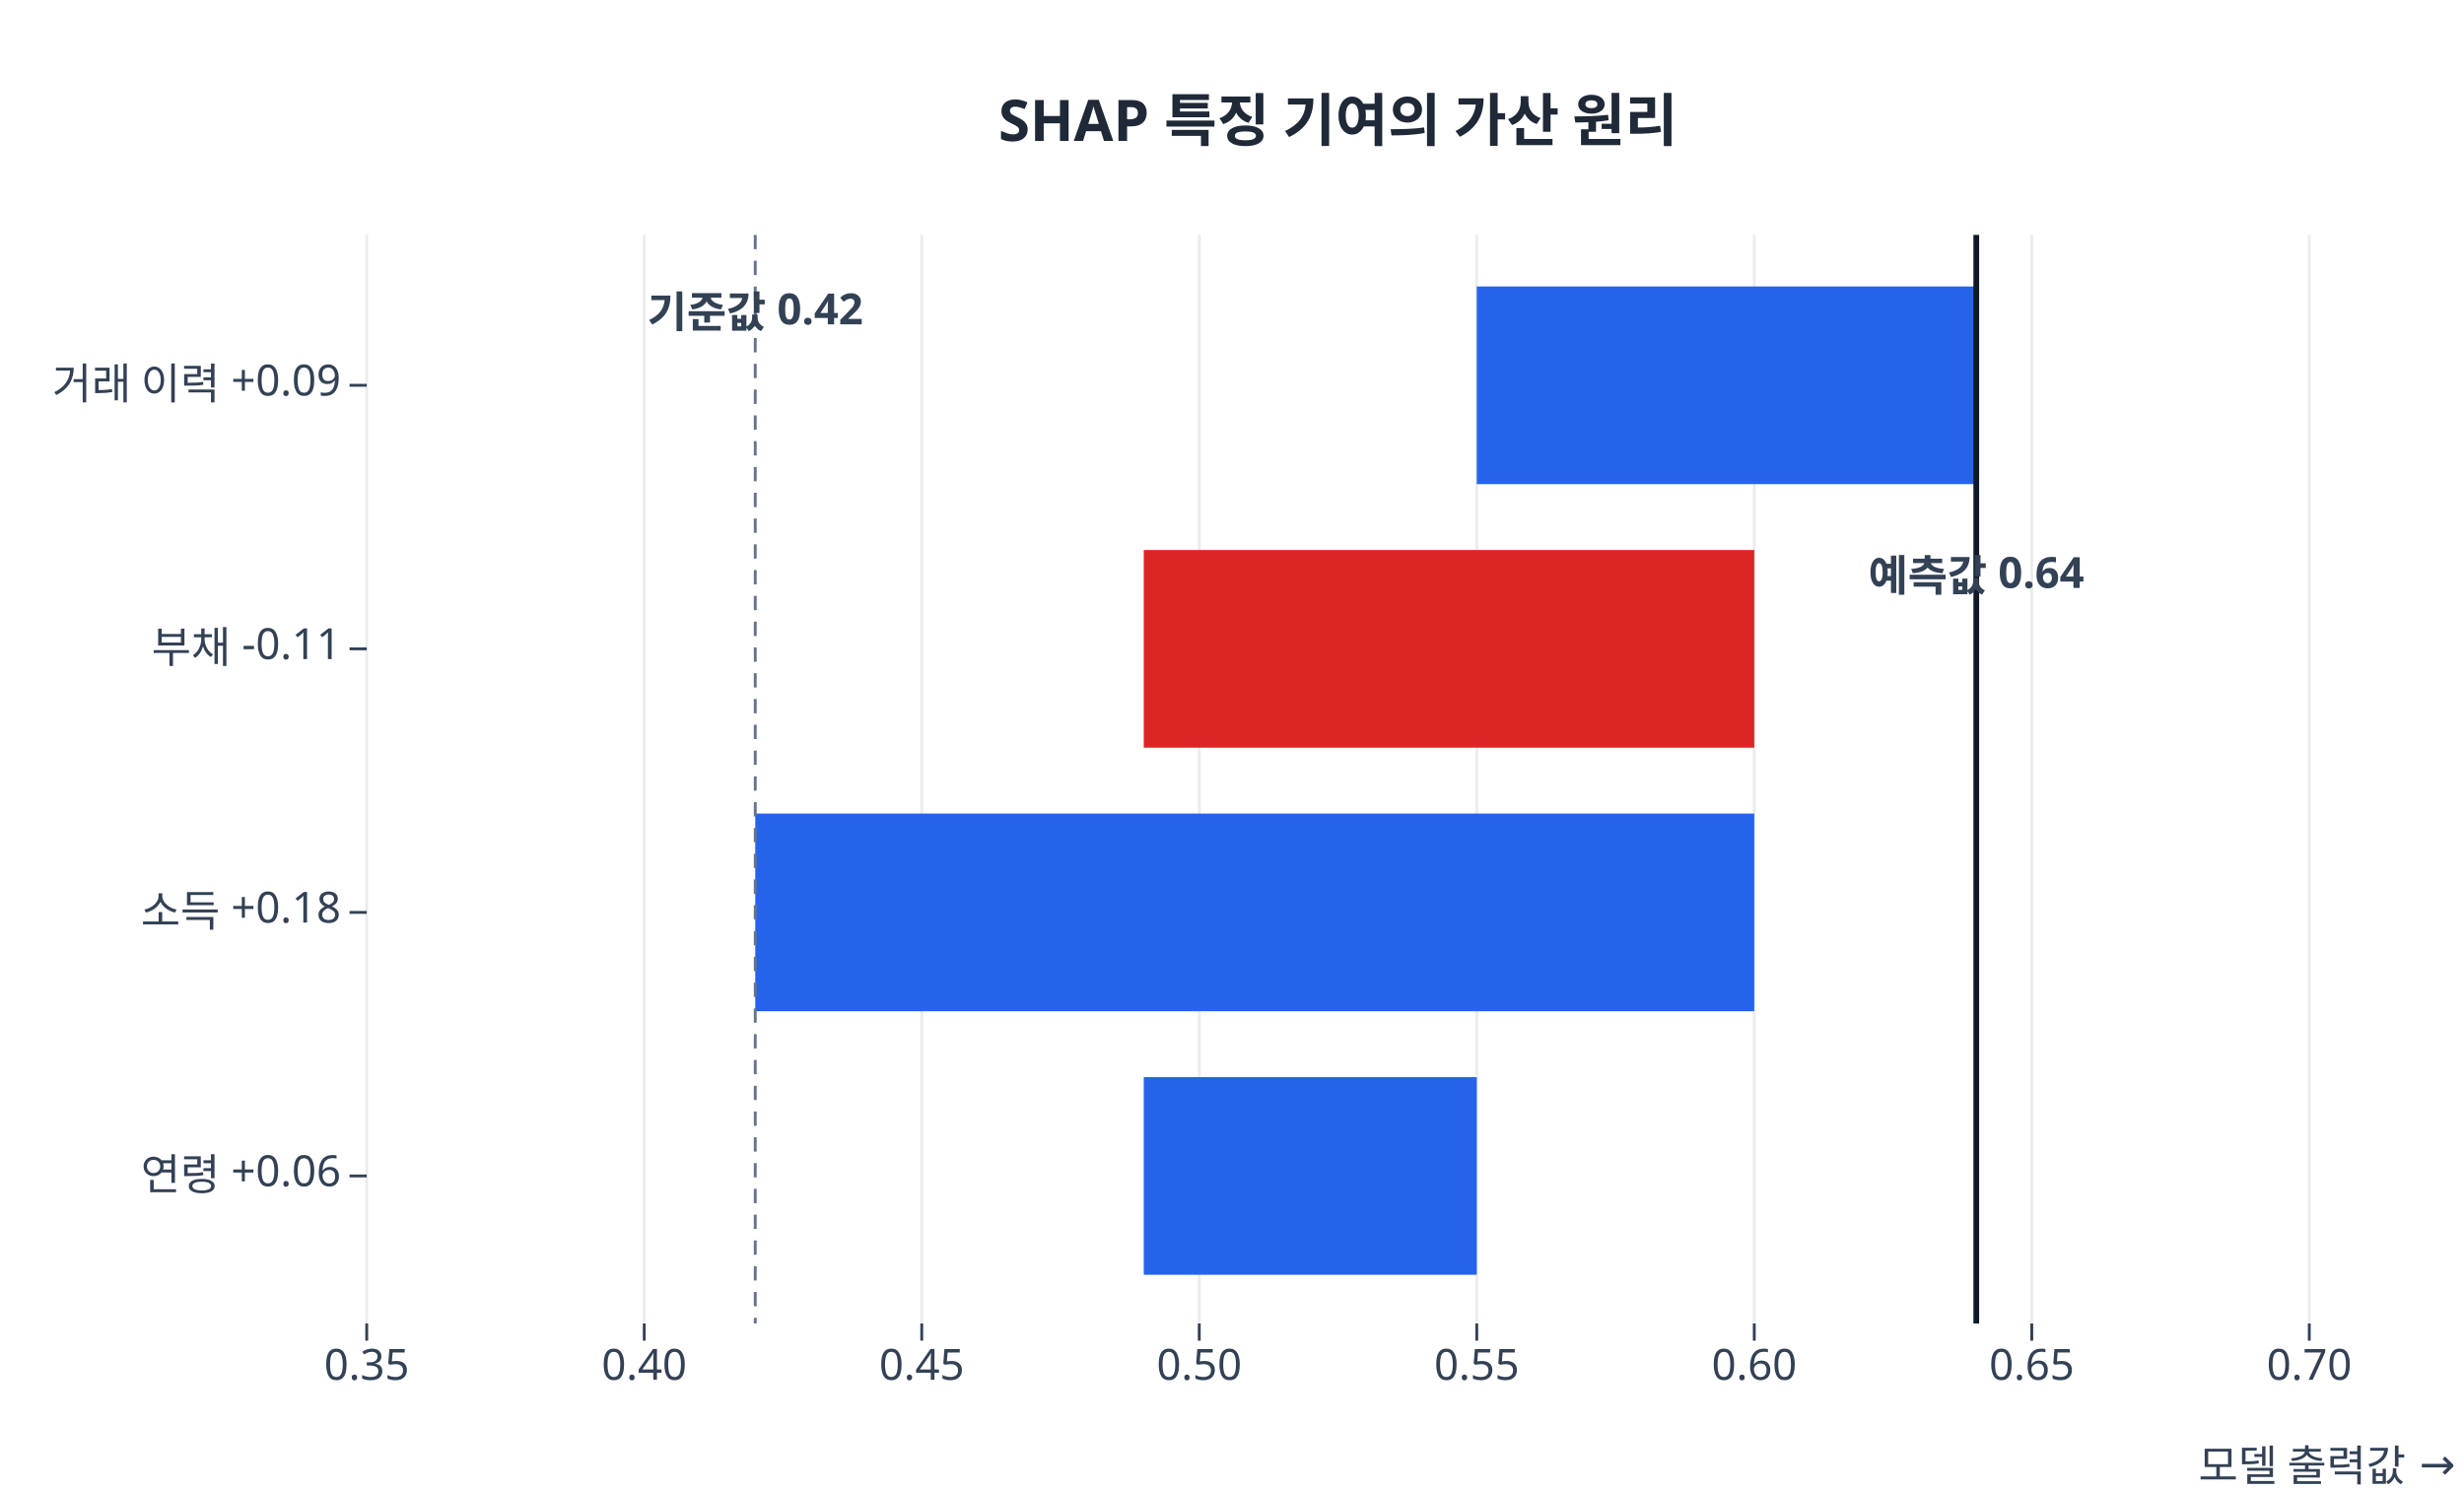
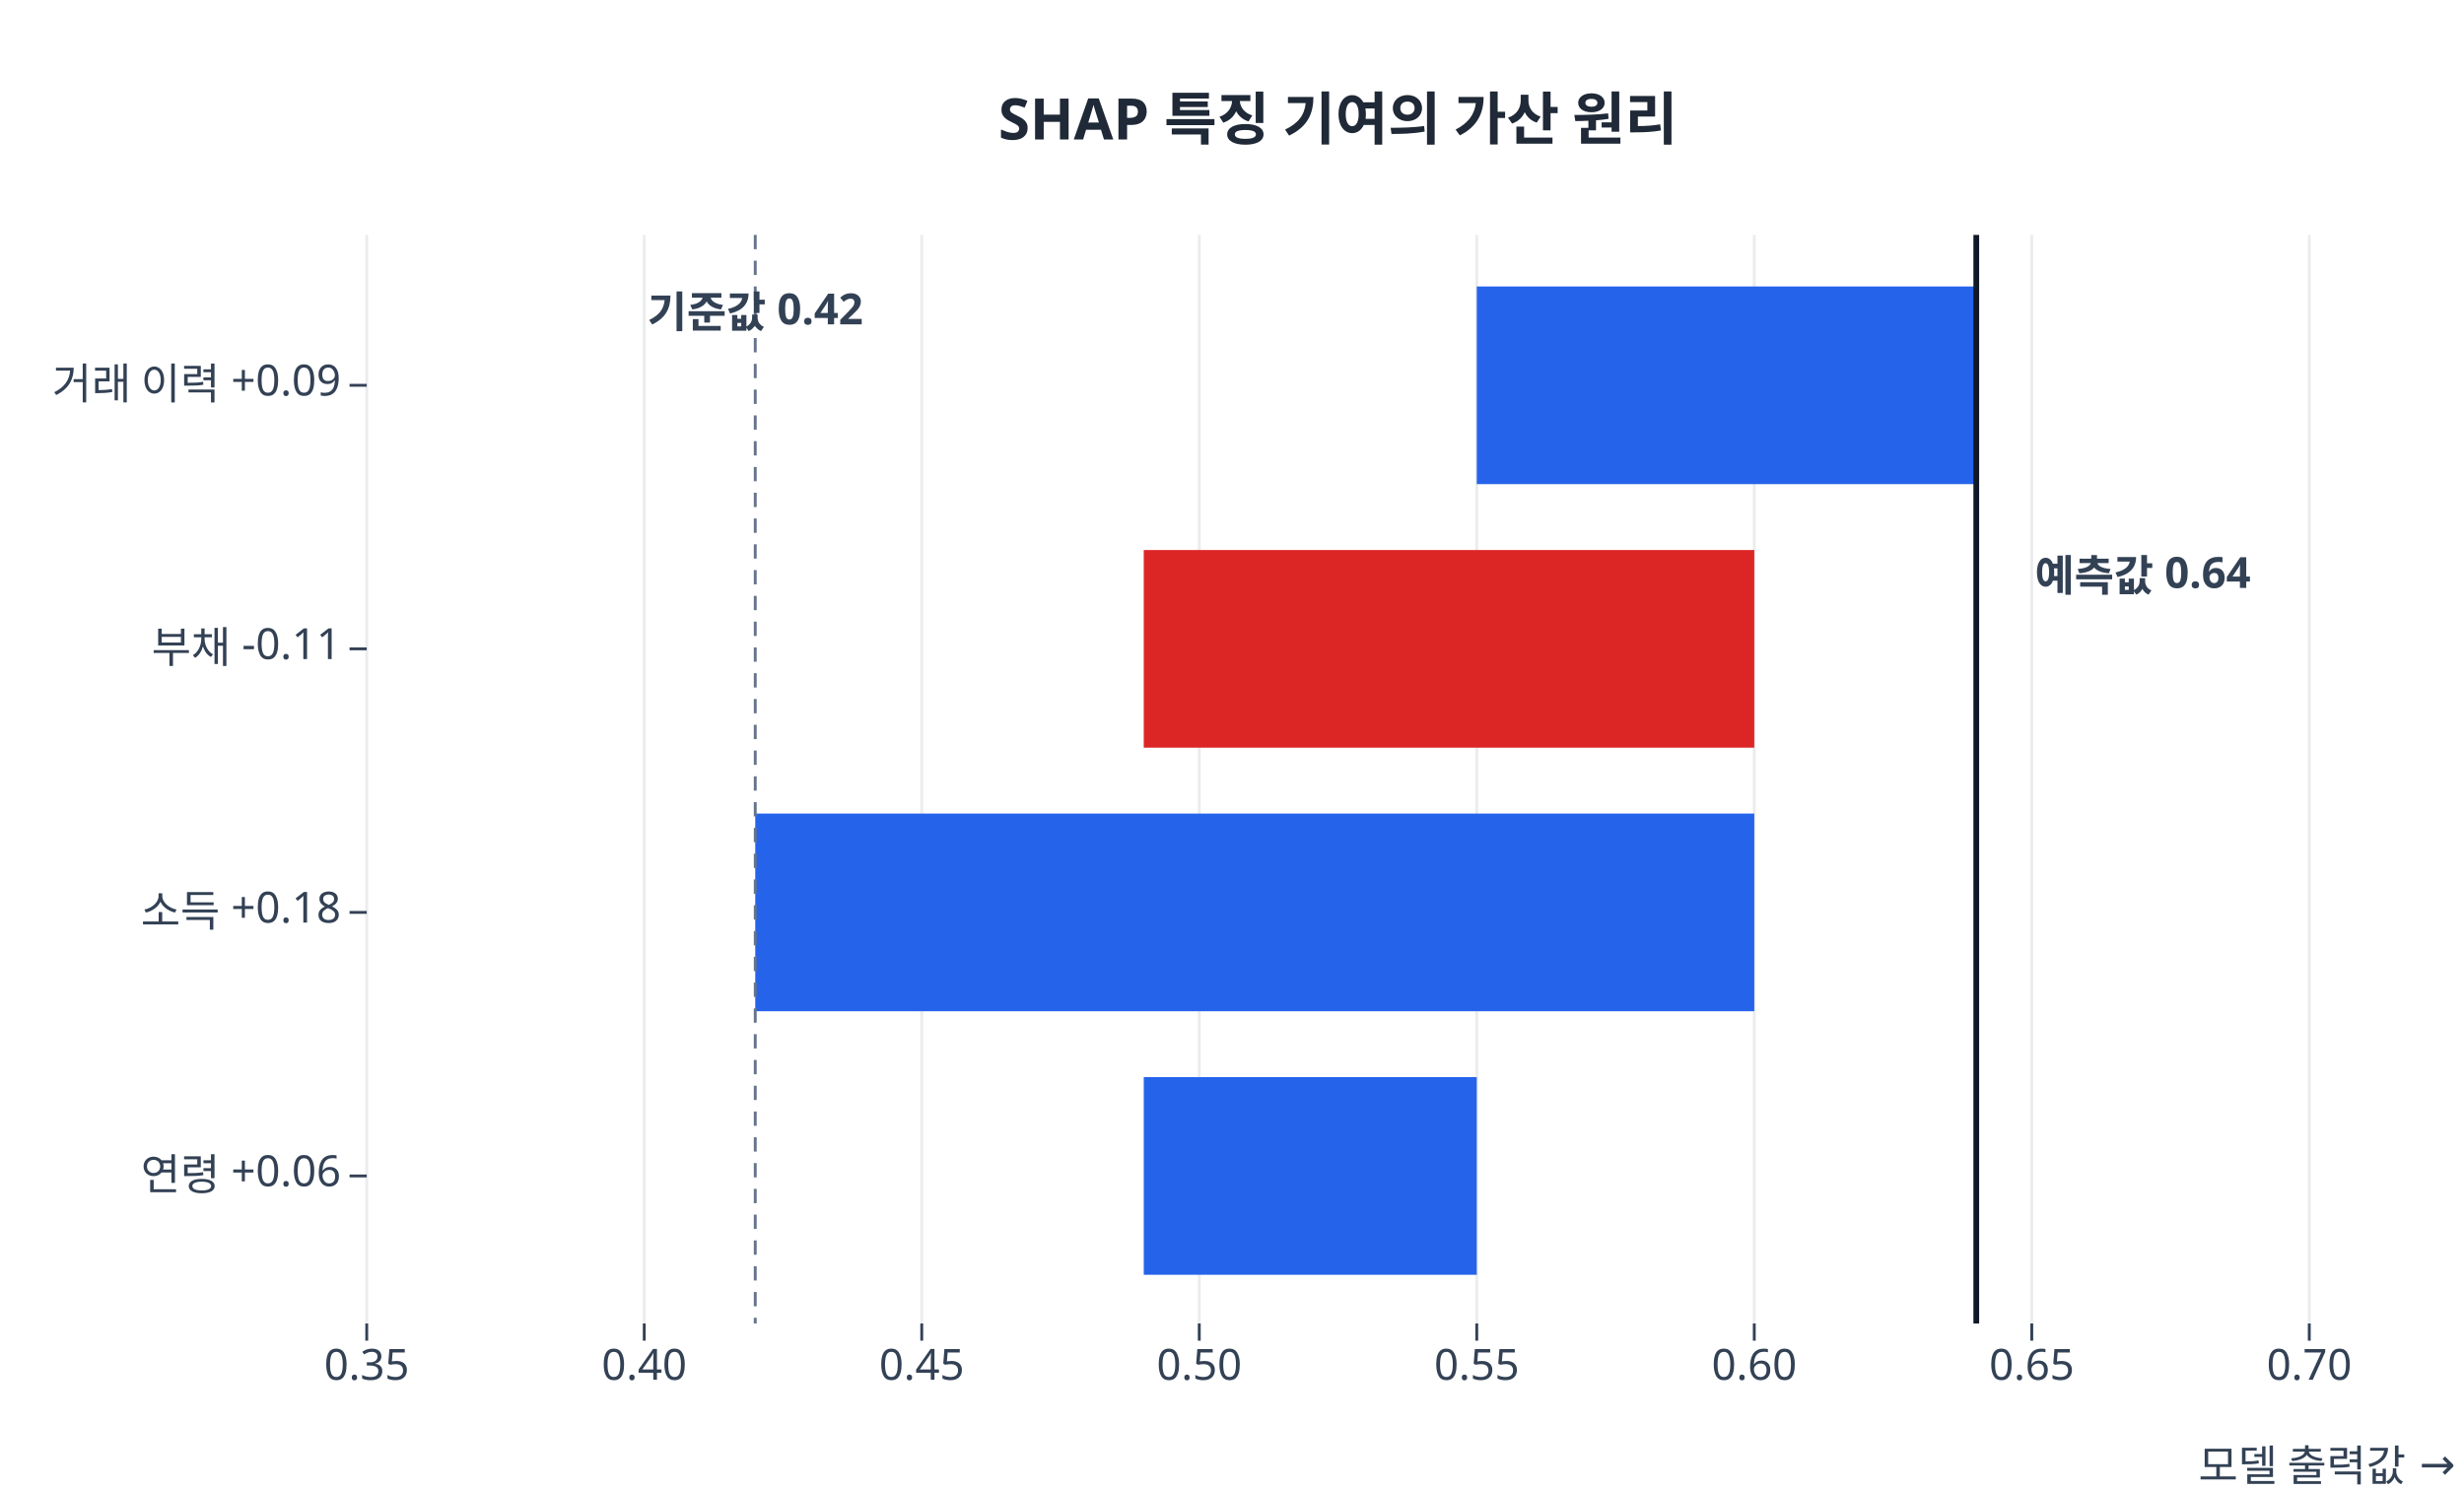
- <svg xmlns="http://www.w3.org/2000/svg" class="plot-d6a7b5" fill="currentColor" font-family="system-ui, sans-serif" font-size="10" text-anchor="middle" width="860" height="520" viewBox="0 0 860 520" style="     background: rgb(248, 250, 252);     color: rgb(51, 65, 85);     font-family: system-ui, sans-serif;     font-size: 15px;   " role="img" aria-label="기준값 0.42에 특징별 양의 기여와 음의 기여를 누적해 예측값 0.64에 도달하는 SHAP 워터폴 개념도">
-   <style>
-     :where(.plot-d6a7b5) {
-       --plot-background: white;
-       display: block;
-       height: auto;
-       height: intrinsic;
-       max-width: 100%;
-     }
-     :where(.plot-d6a7b5 text),
-     :where(.plot-d6a7b5 tspan) {
-       white-space: pre;
-     }
-   </style>
+ <svg xmlns="http://www.w3.org/2000/svg" class="plot-d6a7b5" fill="currentColor" font-family="system-ui, sans-serif" font-size="10" text-anchor="middle" width="860" height="520" viewBox="0 0 860 520" style="background: rgb(248, 250, 252); color: rgb(51, 65, 85); font-family: system-ui, sans-serif; font-size: 15px;" role="img" aria-label="기준값 0.42에 특징별 양의 기여와 음의 기여를 누적해 예측값 0.64에 도달하는 SHAP 워터폴 개념도">
+   <style>:where(.plot-d6a7b5) {
+   --plot-background: white;
+   display: block;
+   height: auto;
+   height: intrinsic;
+   max-width: 100%;
+ }
+ :where(.plot-d6a7b5 text),
+ :where(.plot-d6a7b5 tspan) {
+   white-space: pre;
+ }</style>
  <g aria-label="y-axis tick" aria-hidden="true" fill="none" stroke="currentColor" transform="translate(0,41.5)">
    <path transform="translate(128,93)" d="M0,0L-6,0" />
    <path transform="translate(128,185)" d="M0,0L-6,0" />
    <path transform="translate(128,277)" d="M0,0L-6,0" />
    <path transform="translate(128,369)" d="M0,0L-6,0" />
  </g>
  <g aria-label="y-axis tick label" text-anchor="end" transform="translate(-9,41.5)">
    <text y="0.32em" transform="translate(128,93)">거래 이력 +0.09</text>
    <text y="0.32em" transform="translate(128,185)">부채 -0.11</text>
    <text y="0.32em" transform="translate(128,277)">소득 +0.18</text>
    <text y="0.32em" transform="translate(128,369)">연령 +0.06</text>
  </g>
  <g aria-label="x-grid" aria-hidden="true" stroke="currentColor" stroke-opacity="0.1">
    <line x1="128" x2="128" y1="82" y2="462" />
    <line x1="224.857" x2="224.857" y1="82" y2="462" />
    <line x1="321.714" x2="321.714" y1="82" y2="462" />
    <line x1="418.571" x2="418.571" y1="82" y2="462" />
    <line x1="515.429" x2="515.429" y1="82" y2="462" />
    <line x1="612.286" x2="612.286" y1="82" y2="462" />
    <line x1="709.143" x2="709.143" y1="82" y2="462" />
    <line x1="806" x2="806" y1="82" y2="462" />
  </g>
  <g aria-label="x-axis tick" aria-hidden="true" fill="none" stroke="currentColor">
    <path transform="translate(128,462)" d="M0,0L0,6" />
    <path transform="translate(224.8571,462)" d="M0,0L0,6" />
    <path transform="translate(321.7143,462)" d="M0,0L0,6" />
    <path transform="translate(418.5714,462)" d="M0,0L0,6" />
    <path transform="translate(515.4286,462)" d="M0,0L0,6" />
    <path transform="translate(612.2857,462)" d="M0,0L0,6" />
    <path transform="translate(709.1429,462)" d="M0,0L0,6" />
    <path transform="translate(806,462)" d="M0,0L0,6" />
  </g>
  <g aria-label="x-axis tick label" font-variant="tabular-nums" transform="translate(0,9)">
    <text y="0.71em" transform="translate(128,462)">0.35</text>
    <text y="0.71em" transform="translate(224.8571,462)">0.40</text>
    <text y="0.71em" transform="translate(321.7143,462)">0.45</text>
    <text y="0.71em" transform="translate(418.5714,462)">0.50</text>
    <text y="0.71em" transform="translate(515.4286,462)">0.55</text>
    <text y="0.71em" transform="translate(612.2857,462)">0.60</text>
    <text y="0.71em" transform="translate(709.1429,462)">0.65</text>
    <text y="0.71em" transform="translate(806,462)">0.70</text>
  </g>
  <g aria-label="x-axis label" text-anchor="end" transform="translate(51,55)">
    <text transform="translate(806,462)">모델 출력값 →</text>
  </g>
-   <g aria-label="text" fill="#1f2937" font-size="20" font-weight="700" transform="translate(0,-242)">
-     <text y="0.71em" transform="translate(467,277)">
-       SHAP 특징 기여의 가산 원리
-     </text>
+   <g aria-label="text" fill="#1f2937" font-size="20" font-weight="700" transform="translate(0,-242.5)">
+     <text y="0.71em" transform="translate(467,277)">SHAP 특징 기여의 가산 원리</text>
  </g>
  <g aria-label="rect">
    <rect x="263.6" y="284" width="348.686" height="69" fill="#2563eb" />
    <rect x="399.2" y="192" width="213.086" height="69" fill="#dc2626" />
    <rect x="399.2" y="376" width="116.229" height="69" fill="#2563eb" />
    <rect x="515.429" y="100" width="174.343" height="69" fill="#2563eb" />
  </g>
  <g aria-label="rule" stroke="#64748b" stroke-dasharray="5,4">
    <line x1="263.6" x2="263.6" y1="82" y2="462" />
  </g>
  <g aria-label="rule" stroke="#111827" stroke-width="2">
    <line x1="689.771" x2="689.771" y1="82" y2="462" />
  </g>
  <g aria-label="text" fill="#334155" font-weight="700" transform="translate(0,16.5)">
    <text y="0.32em" transform="translate(263.6,93)">기준값 0.42</text>
-     <text y="0.32em" transform="translate(689.7714,185)">
-       예측값 0.64
-     </text>
+     <text y="0.32em" transform="translate(747.8857,185)">예측값 0.64</text>
  </g>
</svg>
